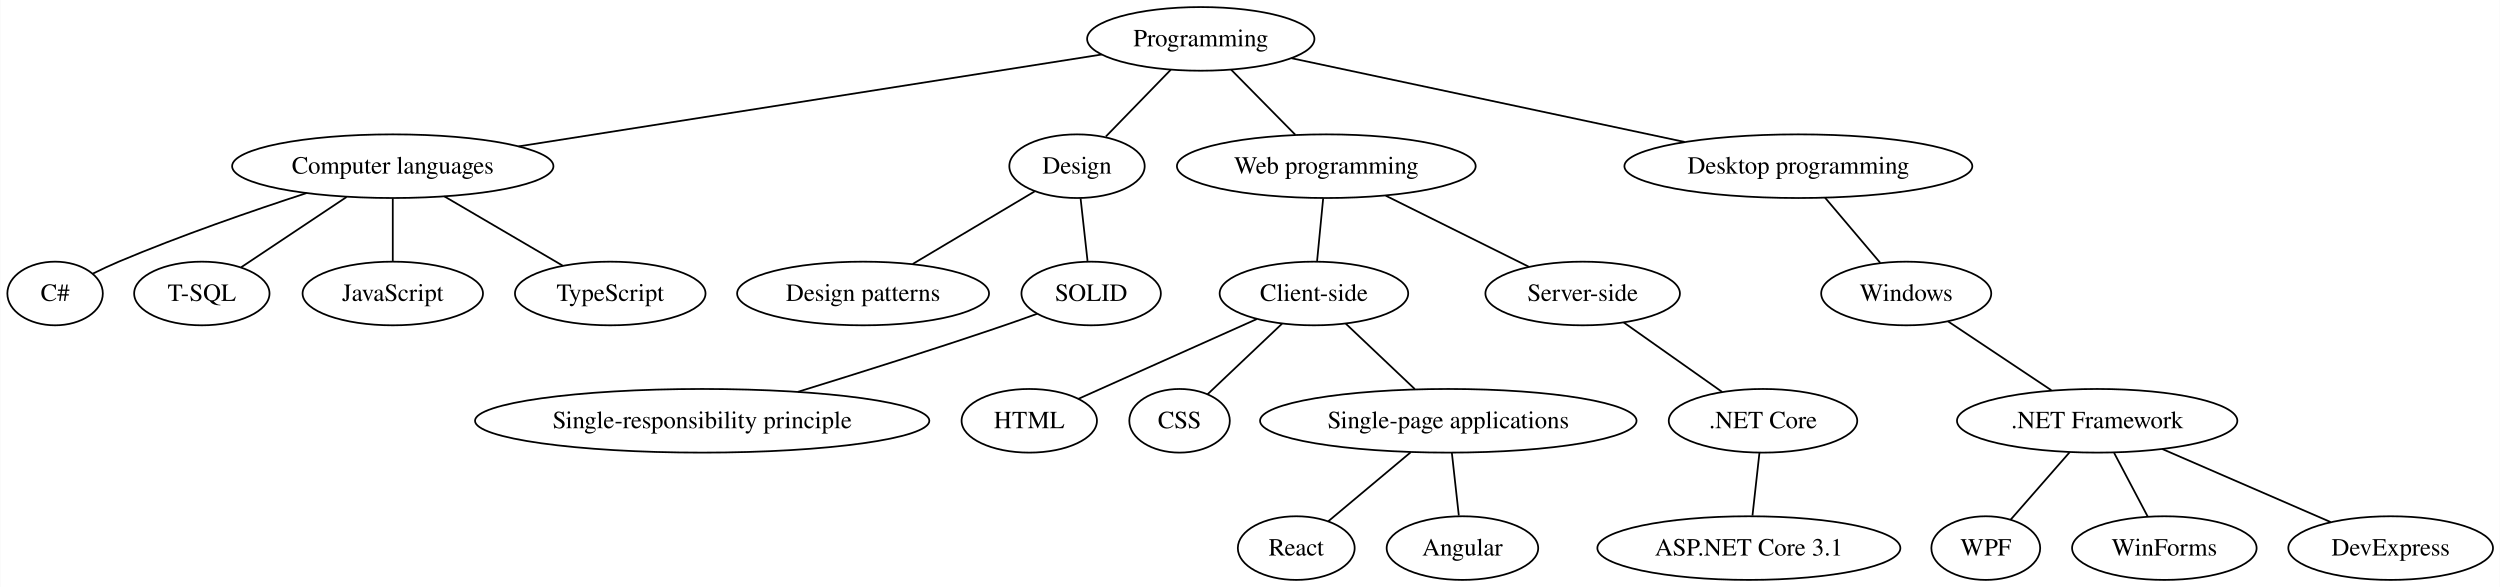
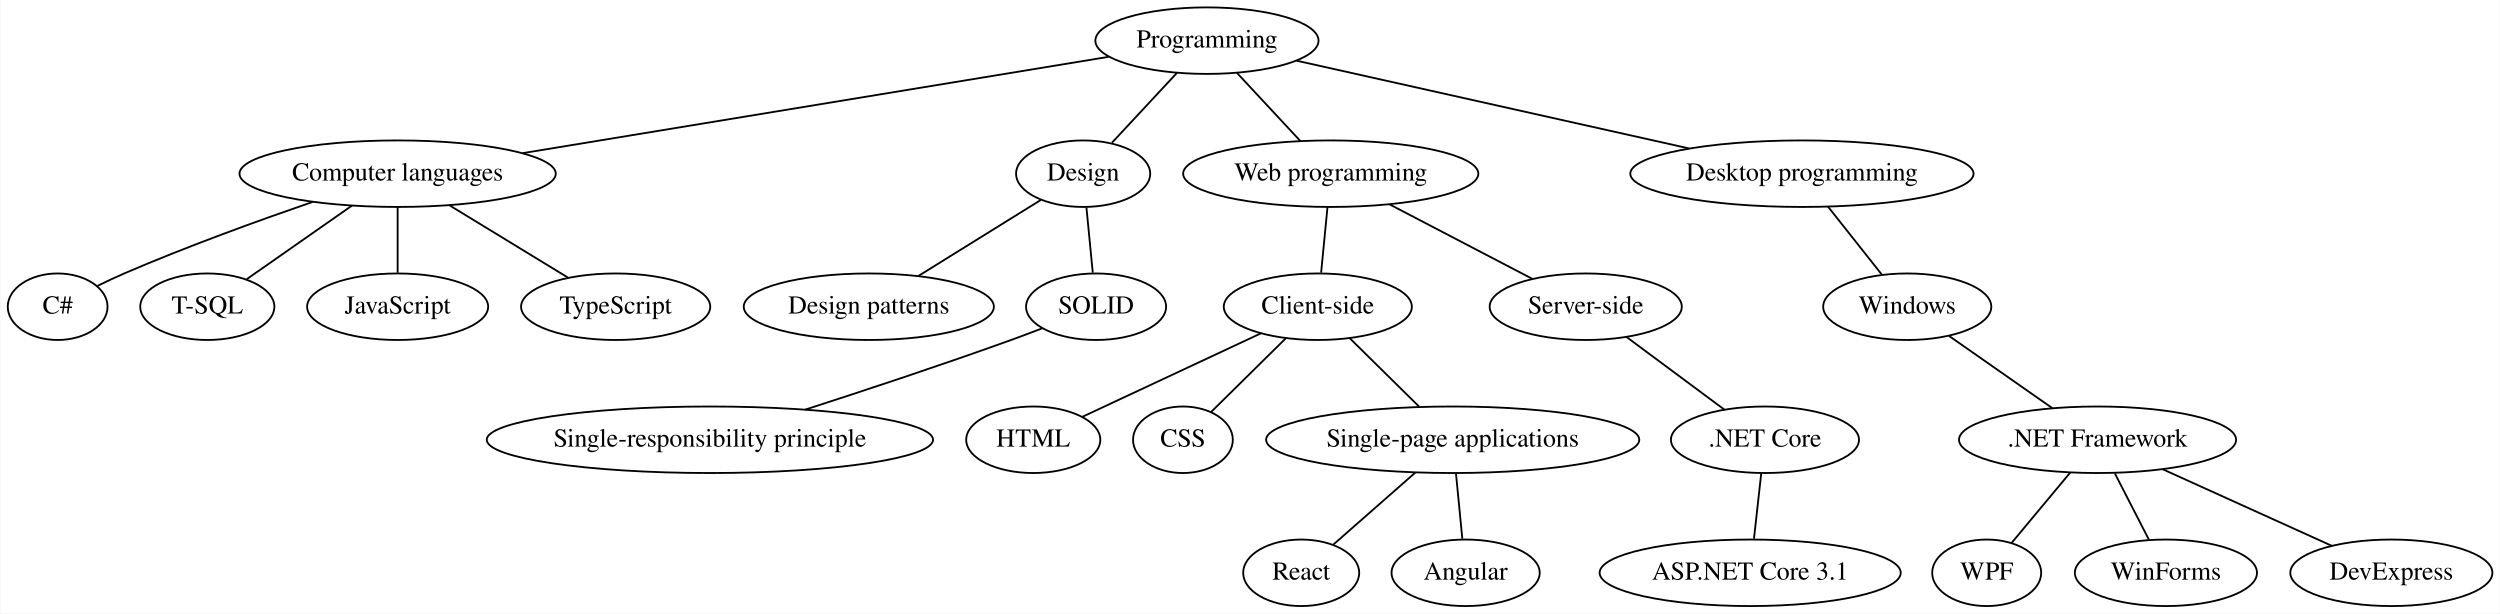
- <svg xmlns="http://www.w3.org/2000/svg" width="1414pt" height="332pt" viewBox="0.00 0.00 1413.69 332.00">
+ <svg xmlns="http://www.w3.org/2000/svg" width="1353pt" height="332pt" viewBox="0.00 0.00 1352.60 332.00">
  <g id="graph0" class="graph" transform="scale(1 1) rotate(0) translate(4 328)">
-     <polygon fill="#ffffff" stroke="transparent" points="-4,4 -4,-328 1409.692,-328 1409.692,4 -4,4" />
+     <polygon fill="#ffffff" stroke="transparent" points="-4,4 -4,-328 1348.595,-328 1348.595,4 -4,4" />
    <g id="node1" class="node">
-       <ellipse fill="none" stroke="#000000" cx="675" cy="-306" rx="64.286" ry="18" />
-       <text text-anchor="middle" x="675" y="-301.8" font-family="Times,serif" font-size="14.00" fill="#000000">Programming</text>
+       <ellipse fill="none" stroke="#000000" cx="649" cy="-306" rx="60.389" ry="18" />
+       <text text-anchor="middle" x="649" y="-302.3" font-family="Times,serif" font-size="14.00" fill="#000000">Programming</text>
    </g>
    <g id="node2" class="node">
-       <ellipse fill="none" stroke="#000000" cx="218" cy="-234" rx="90.874" ry="18" />
-       <text text-anchor="middle" x="218" y="-229.8" font-family="Times,serif" font-size="14.00" fill="#000000">Computer languages</text>
+       <ellipse fill="none" stroke="#000000" cx="211" cy="-234" rx="85.585" ry="18" />
+       <text text-anchor="middle" x="211" y="-230.3" font-family="Times,serif" font-size="14.00" fill="#000000">Computer languages</text>
    </g>
    <g id="edge1" class="edge">
-       <path fill="none" stroke="#000000" d="M618.963,-297.171C535.9,-284.085 380.145,-259.546 289.14,-245.208" />
+       <path fill="none" stroke="#000000" d="M595.731,-297.243C516.05,-284.145 365.881,-259.46 278.585,-245.11" />
    </g>
    <g id="node3" class="node">
-       <ellipse fill="none" stroke="#000000" cx="605" cy="-234" rx="38.282" ry="18" />
-       <text text-anchor="middle" x="605" y="-229.8" font-family="Times,serif" font-size="14.00" fill="#000000">Design</text>
+       <ellipse fill="none" stroke="#000000" cx="582" cy="-234" rx="36.294" ry="18" />
+       <text text-anchor="middle" x="582" y="-230.3" font-family="Times,serif" font-size="14.00" fill="#000000">Design</text>
    </g>
    <g id="edge2" class="edge">
-       <path fill="none" stroke="#000000" d="M658.055,-288.571C646.887,-277.084 632.343,-262.124 621.307,-250.773" />
+       <path fill="none" stroke="#000000" d="M632.781,-288.571C622.092,-277.084 608.171,-262.124 597.608,-250.773" />
    </g>
    <g id="node4" class="node">
-       <ellipse fill="none" stroke="#000000" cx="746" cy="-234" rx="84.496" ry="18" />
-       <text text-anchor="middle" x="746" y="-229.8" font-family="Times,serif" font-size="14.00" fill="#000000">Web programming</text>
+       <ellipse fill="none" stroke="#000000" cx="716" cy="-234" rx="79.886" ry="18" />
+       <text text-anchor="middle" x="716" y="-230.3" font-family="Times,serif" font-size="14.00" fill="#000000">Web programming</text>
    </g>
    <g id="edge3" class="edge">
-       <path fill="none" stroke="#000000" d="M692.187,-288.571C703.186,-277.417 717.414,-262.988 728.478,-251.769" />
+       <path fill="none" stroke="#000000" d="M665.219,-288.571C675.598,-277.417 689.025,-262.988 699.465,-251.769" />
    </g>
    <g id="node5" class="node">
-       <ellipse fill="none" stroke="#000000" cx="1013" cy="-234" rx="98.401" ry="18" />
-       <text text-anchor="middle" x="1013" y="-229.8" font-family="Times,serif" font-size="14.00" fill="#000000">Desktop programming</text>
+       <ellipse fill="none" stroke="#000000" cx="971" cy="-234" rx="92.883" ry="18" />
+       <text text-anchor="middle" x="971" y="-230.3" font-family="Times,serif" font-size="14.00" fill="#000000">Desktop programming</text>
    </g>
    <g id="edge4" class="edge">
-       <path fill="none" stroke="#000000" d="M726.335,-295.065C785.893,-282.378 884.157,-261.446 948.737,-247.689" />
+       <path fill="none" stroke="#000000" d="M697.555,-295.143C754.303,-282.454 848.278,-261.441 909.925,-247.657" />
    </g>
    <g id="node6" class="node">
      <ellipse fill="none" stroke="#000000" cx="27" cy="-162" rx="27" ry="18" />
-       <text text-anchor="middle" x="27" y="-157.8" font-family="Times,serif" font-size="14.00" fill="#000000">C#</text>
+       <text text-anchor="middle" x="27" y="-158.3" font-family="Times,serif" font-size="14.00" fill="#000000">C#</text>
    </g>
    <g id="edge5" class="edge">
-       <path fill="none" stroke="#000000" d="M169.22,-218.789C138.389,-208.739 97.916,-194.739 63,-180 58.236,-177.989 53.218,-175.637 48.492,-173.308" />
+       <path fill="none" stroke="#000000" d="M165.133,-218.776C135.633,-208.616 96.66,-194.5 63,-180 58.251,-177.954 53.239,-175.587 48.514,-173.256" />
    </g>
    <g id="node7" class="node">
-       <ellipse fill="none" stroke="#000000" cx="110" cy="-162" rx="38.28" ry="18" />
-       <text text-anchor="middle" x="110" y="-157.8" font-family="Times,serif" font-size="14.00" fill="#000000">T-SQL</text>
+       <ellipse fill="none" stroke="#000000" cx="108" cy="-162" rx="36.294" ry="18" />
+       <text text-anchor="middle" x="108" y="-158.3" font-family="Times,serif" font-size="14.00" fill="#000000">T-SQL</text>
    </g>
    <g id="edge6" class="edge">
-       <path fill="none" stroke="#000000" d="M191.856,-216.571C173.627,-204.418 149.566,-188.378 132.255,-176.837" />
+       <path fill="none" stroke="#000000" d="M186.329,-216.754C168.951,-204.606 145.917,-188.505 129.332,-176.912" />
    </g>
    <g id="node8" class="node">
-       <ellipse fill="none" stroke="#000000" cx="218" cy="-162" rx="51.02" ry="18" />
-       <text text-anchor="middle" x="218" y="-157.8" font-family="Times,serif" font-size="14.00" fill="#000000">JavaScript</text>
+       <ellipse fill="none" stroke="#000000" cx="211" cy="-162" rx="48.993" ry="18" />
+       <text text-anchor="middle" x="211" y="-158.3" font-family="Times,serif" font-size="14.00" fill="#000000">JavaScript</text>
    </g>
    <g id="edge7" class="edge">
-       <path fill="none" stroke="#000000" d="M218,-215.831C218,-205 218,-191.288 218,-180.413" />
+       <path fill="none" stroke="#000000" d="M211,-215.831C211,-205 211,-191.288 211,-180.413" />
    </g>
    <g id="node9" class="node">
-       <ellipse fill="none" stroke="#000000" cx="341" cy="-162" rx="53.891" ry="18" />
-       <text text-anchor="middle" x="341" y="-157.8" font-family="Times,serif" font-size="14.00" fill="#000000">TypeScript</text>
+       <ellipse fill="none" stroke="#000000" cx="329" cy="-162" rx="51.191" ry="18" />
+       <text text-anchor="middle" x="329" y="-158.3" font-family="Times,serif" font-size="14.00" fill="#000000">TypeScript</text>
    </g>
    <g id="edge8" class="edge">
-       <path fill="none" stroke="#000000" d="M247.149,-216.937C267.467,-205.044 294.37,-189.296 314.161,-177.71" />
+       <path fill="none" stroke="#000000" d="M238.964,-216.937C258.456,-205.044 284.265,-189.296 303.252,-177.71" />
    </g>
    <g id="node10" class="node">
-       <ellipse fill="none" stroke="#000000" cx="484" cy="-162" rx="71.246" ry="18" />
-       <text text-anchor="middle" x="484" y="-157.8" font-family="Times,serif" font-size="14.00" fill="#000000">Design patterns</text>
+       <ellipse fill="none" stroke="#000000" cx="466" cy="-162" rx="67.688" ry="18" />
+       <text text-anchor="middle" x="466" y="-158.3" font-family="Times,serif" font-size="14.00" fill="#000000">Design patterns</text>
    </g>
    <g id="edge9" class="edge">
-       <path fill="none" stroke="#000000" d="M581.094,-219.775C561.259,-207.972 533.017,-191.167 512.102,-178.722" />
+       <path fill="none" stroke="#000000" d="M559.082,-219.775C540.066,-207.972 512.991,-191.167 492.941,-178.722" />
    </g>
    <g id="node11" class="node">
-       <ellipse fill="none" stroke="#000000" cx="613" cy="-162" rx="39.423" ry="18" />
-       <text text-anchor="middle" x="613" y="-157.8" font-family="Times,serif" font-size="14.00" fill="#000000">SOLID</text>
+       <ellipse fill="none" stroke="#000000" cx="589" cy="-162" rx="37.894" ry="18" />
+       <text text-anchor="middle" x="589" y="-158.3" font-family="Times,serif" font-size="14.00" fill="#000000">SOLID</text>
    </g>
    <g id="edge10" class="edge">
-       <path fill="none" stroke="#000000" d="M607.019,-215.831C608.222,-205 609.746,-191.288 610.954,-180.413" />
+       <path fill="none" stroke="#000000" d="M583.766,-215.831C584.819,-205 586.153,-191.288 587.21,-180.413" />
    </g>
    <g id="node13" class="node">
-       <ellipse fill="none" stroke="#000000" cx="739" cy="-162" rx="53.324" ry="18" />
-       <text text-anchor="middle" x="739" y="-157.8" font-family="Times,serif" font-size="14.00" fill="#000000">Client-side</text>
+       <ellipse fill="none" stroke="#000000" cx="709" cy="-162" rx="50.892" ry="18" />
+       <text text-anchor="middle" x="709" y="-158.3" font-family="Times,serif" font-size="14.00" fill="#000000">Client-side</text>
    </g>
    <g id="edge12" class="edge">
-       <path fill="none" stroke="#000000" d="M744.234,-215.831C743.181,-205 741.847,-191.288 740.79,-180.413" />
+       <path fill="none" stroke="#000000" d="M714.234,-215.831C713.181,-205 711.847,-191.288 710.79,-180.413" />
    </g>
    <g id="node14" class="node">
-       <ellipse fill="none" stroke="#000000" cx="891" cy="-162" rx="55.011" ry="18" />
-       <text text-anchor="middle" x="891" y="-157.8" font-family="Times,serif" font-size="14.00" fill="#000000">Server-side</text>
+       <ellipse fill="none" stroke="#000000" cx="854" cy="-162" rx="51.991" ry="18" />
+       <text text-anchor="middle" x="854" y="-158.3" font-family="Times,serif" font-size="14.00" fill="#000000">Server-side</text>
    </g>
    <g id="edge13" class="edge">
-       <path fill="none" stroke="#000000" d="M779.63,-217.301C804.059,-205.171 836.848,-188.889 860.515,-177.137" />
+       <path fill="none" stroke="#000000" d="M748.007,-217.301C771.256,-205.171 802.462,-188.889 824.987,-177.137" />
    </g>
    <g id="node15" class="node">
-       <ellipse fill="none" stroke="#000000" cx="1074" cy="-162" rx="48.096" ry="18" />
-       <text text-anchor="middle" x="1074" y="-157.8" font-family="Times,serif" font-size="14.00" fill="#000000">Windows</text>
+       <ellipse fill="none" stroke="#000000" cx="1028" cy="-162" rx="45.492" ry="18" />
+       <text text-anchor="middle" x="1028" y="-158.3" font-family="Times,serif" font-size="14.00" fill="#000000">Windows</text>
    </g>
    <g id="edge14" class="edge">
-       <path fill="none" stroke="#000000" d="M1028.079,-216.202C1037.604,-204.959 1049.854,-190.5 1059.305,-179.345" />
+       <path fill="none" stroke="#000000" d="M985.09,-216.202C993.991,-204.959 1005.437,-190.5 1014.269,-179.345" />
    </g>
    <g id="node12" class="node">
-       <ellipse fill="none" stroke="#000000" cx="393" cy="-90" rx="128.486" ry="18" />
-       <text text-anchor="middle" x="393" y="-85.8" font-family="Times,serif" font-size="14.00" fill="#000000">Single-responsibility principle</text>
+       <ellipse fill="none" stroke="#000000" cx="380" cy="-90" rx="120.779" ry="18" />
+       <text text-anchor="middle" x="380" y="-86.3" font-family="Times,serif" font-size="14.00" fill="#000000">Single-responsibility principle</text>
    </g>
    <g id="edge11" class="edge">
-       <path fill="none" stroke="#000000" d="M582.495,-150.547C576.388,-148.324 570.004,-146.049 564,-144 525.109,-130.724 480.86,-116.782 447.12,-106.39" />
+       <path fill="none" stroke="#000000" d="M559.887,-150.339C554.302,-148.178 548.485,-145.98 543,-144 505.987,-130.638 463.807,-116.699 431.629,-106.33" />
    </g>
    <g id="node22" class="node">
-       <ellipse fill="none" stroke="#000000" cx="578" cy="-90" rx="38.282" ry="18" />
-       <text text-anchor="middle" x="578" y="-85.8" font-family="Times,serif" font-size="14.00" fill="#000000">HTML</text>
+       <ellipse fill="none" stroke="#000000" cx="555" cy="-90" rx="36.294" ry="18" />
+       <text text-anchor="middle" x="555" y="-86.3" font-family="Times,serif" font-size="14.00" fill="#000000">HTML</text>
    </g>
    <g id="edge21" class="edge">
-       <path fill="none" stroke="#000000" d="M706.806,-147.603C677.258,-134.389 633.93,-115.012 605.842,-102.451" />
+       <path fill="none" stroke="#000000" d="M678.206,-147.603C649.942,-134.389 608.498,-115.012 581.631,-102.451" />
    </g>
    <g id="node23" class="node">
-       <ellipse fill="none" stroke="#000000" cx="663" cy="-90" rx="28.428" ry="18" />
-       <text text-anchor="middle" x="663" y="-85.8" font-family="Times,serif" font-size="14.00" fill="#000000">CSS</text>
+       <ellipse fill="none" stroke="#000000" cx="636" cy="-90" rx="27" ry="18" />
+       <text text-anchor="middle" x="636" y="-86.3" font-family="Times,serif" font-size="14.00" fill="#000000">CSS</text>
    </g>
    <g id="edge22" class="edge">
-       <path fill="none" stroke="#000000" d="M720.989,-144.937C708.172,-132.794 691.113,-116.633 678.819,-104.987" />
+       <path fill="none" stroke="#000000" d="M691.7,-144.937C679.389,-132.794 663.003,-116.633 651.195,-104.987" />
    </g>
    <g id="node24" class="node">
-       <ellipse fill="none" stroke="#000000" cx="815" cy="-90" rx="106.48" ry="18" />
-       <text text-anchor="middle" x="815" y="-85.8" font-family="Times,serif" font-size="14.00" fill="#000000">Single-page applications</text>
+       <ellipse fill="none" stroke="#000000" cx="782" cy="-90" rx="100.983" ry="18" />
+       <text text-anchor="middle" x="782" y="-86.3" font-family="Times,serif" font-size="14.00" fill="#000000">Single-page applications</text>
    </g>
    <g id="edge23" class="edge">
-       <path fill="none" stroke="#000000" d="M757.011,-144.937C768.775,-133.792 784.112,-119.263 796.058,-107.945" />
+       <path fill="none" stroke="#000000" d="M726.3,-144.937C737.6,-133.792 752.331,-119.263 763.806,-107.945" />
    </g>
    <g id="node20" class="node">
-       <ellipse fill="none" stroke="#000000" cx="993" cy="-90" rx="53.311" ry="18" />
-       <text text-anchor="middle" x="993" y="-85.8" font-family="Times,serif" font-size="14.00" fill="#000000">.NET Core</text>
+       <ellipse fill="none" stroke="#000000" cx="951" cy="-90" rx="50.892" ry="18" />
+       <text text-anchor="middle" x="951" y="-86.3" font-family="Times,serif" font-size="14.00" fill="#000000">.NET Core</text>
    </g>
    <g id="edge19" class="edge">
-       <path fill="none" stroke="#000000" d="M914.145,-145.662C930.838,-133.879 953.274,-118.042 969.946,-106.273" />
+       <path fill="none" stroke="#000000" d="M876.011,-145.662C891.885,-133.879 913.222,-118.042 929.076,-106.273" />
    </g>
    <g id="node16" class="node">
-       <ellipse fill="none" stroke="#000000" cx="1182" cy="-90" rx="79.294" ry="18" />
-       <text text-anchor="middle" x="1182" y="-85.8" font-family="Times,serif" font-size="14.00" fill="#000000">.NET Framework</text>
+       <ellipse fill="none" stroke="#000000" cx="1131" cy="-90" rx="74.987" ry="18" />
+       <text text-anchor="middle" x="1131" y="-86.3" font-family="Times,serif" font-size="14.00" fill="#000000">.NET Framework</text>
    </g>
    <g id="edge15" class="edge">
-       <path fill="none" stroke="#000000" d="M1097.701,-146.199C1114.963,-134.691 1138.332,-119.112 1156.087,-107.275" />
+       <path fill="none" stroke="#000000" d="M1050.604,-146.199C1067.185,-134.609 1089.675,-118.888 1106.652,-107.02" />
    </g>
    <g id="node17" class="node">
-       <ellipse fill="none" stroke="#000000" cx="1119" cy="-18" rx="30.777" ry="18" />
-       <text text-anchor="middle" x="1119" y="-13.8" font-family="Times,serif" font-size="14.00" fill="#000000">WPF</text>
+       <ellipse fill="none" stroke="#000000" cx="1071" cy="-18" rx="29.497" ry="18" />
+       <text text-anchor="middle" x="1071" y="-14.3" font-family="Times,serif" font-size="14.00" fill="#000000">WPF</text>
    </g>
    <g id="edge16" class="edge">
-       <path fill="none" stroke="#000000" d="M1166.427,-72.202C1156.224,-60.542 1142.997,-45.425 1133.104,-34.119" />
+       <path fill="none" stroke="#000000" d="M1116.168,-72.202C1106.452,-60.542 1093.854,-45.425 1084.432,-34.119" />
    </g>
    <g id="node18" class="node">
-       <ellipse fill="none" stroke="#000000" cx="1220" cy="-18" rx="52.187" ry="18" />
-       <text text-anchor="middle" x="1220" y="-13.8" font-family="Times,serif" font-size="14.00" fill="#000000">WinForms</text>
+       <ellipse fill="none" stroke="#000000" cx="1168" cy="-18" rx="49.291" ry="18" />
+       <text text-anchor="middle" x="1168" y="-14.3" font-family="Times,serif" font-size="14.00" fill="#000000">WinForms</text>
    </g>
    <g id="edge17" class="edge">
-       <path fill="none" stroke="#000000" d="M1191.589,-71.831C1197.393,-60.833 1204.766,-46.865 1210.546,-35.913" />
+       <path fill="none" stroke="#000000" d="M1140.337,-71.831C1145.988,-60.833 1153.167,-46.865 1158.794,-35.913" />
    </g>
    <g id="node19" class="node">
-       <ellipse fill="none" stroke="#000000" cx="1348" cy="-18" rx="57.885" ry="18" />
-       <text text-anchor="middle" x="1348" y="-13.8" font-family="Times,serif" font-size="14.00" fill="#000000">DevExpress</text>
+       <ellipse fill="none" stroke="#000000" cx="1290" cy="-18" rx="54.691" ry="18" />
+       <text text-anchor="middle" x="1290" y="-14.3" font-family="Times,serif" font-size="14.00" fill="#000000">DevExpress</text>
    </g>
    <g id="edge18" class="edge">
-       <path fill="none" stroke="#000000" d="M1218.841,-74.021C1247.305,-61.675 1286.389,-44.723 1314.088,-32.709" />
+       <path fill="none" stroke="#000000" d="M1166.287,-74.021C1193.643,-61.633 1231.238,-44.609 1257.785,-32.588" />
    </g>
    <g id="node21" class="node">
-       <ellipse fill="none" stroke="#000000" cx="985" cy="-18" rx="85.698" ry="18" />
-       <text text-anchor="middle" x="985" y="-13.8" font-family="Times,serif" font-size="14.00" fill="#000000">ASP.NET Core 3.1</text>
+       <ellipse fill="none" stroke="#000000" cx="943" cy="-18" rx="81.486" ry="18" />
+       <text text-anchor="middle" x="943" y="-14.3" font-family="Times,serif" font-size="14.00" fill="#000000">ASP.NET Core 3.1</text>
    </g>
    <g id="edge20" class="edge">
-       <path fill="none" stroke="#000000" d="M990.981,-71.831C989.778,-61 988.254,-47.288 987.046,-36.413" />
+       <path fill="none" stroke="#000000" d="M948.981,-71.831C947.778,-61 946.254,-47.288 945.046,-36.413" />
    </g>
    <g id="node25" class="node">
-       <ellipse fill="none" stroke="#000000" cx="729" cy="-18" rx="33.041" ry="18" />
-       <text text-anchor="middle" x="729" y="-13.8" font-family="Times,serif" font-size="14.00" fill="#000000">React</text>
+       <ellipse fill="none" stroke="#000000" cx="700" cy="-18" rx="31.396" ry="18" />
+       <text text-anchor="middle" x="700" y="-14.3" font-family="Times,serif" font-size="14.00" fill="#000000">React</text>
    </g>
    <g id="edge24" class="edge">
-       <path fill="none" stroke="#000000" d="M793.742,-72.202C779.416,-60.209 760.722,-44.558 747.107,-33.159" />
+       <path fill="none" stroke="#000000" d="M761.73,-72.202C748.071,-60.209 730.247,-44.558 717.265,-33.159" />
    </g>
    <g id="node26" class="node">
-       <ellipse fill="none" stroke="#000000" cx="823" cy="-18" rx="42.858" ry="18" />
-       <text text-anchor="middle" x="823" y="-13.8" font-family="Times,serif" font-size="14.00" fill="#000000">Angular</text>
+       <ellipse fill="none" stroke="#000000" cx="789" cy="-18" rx="40.094" ry="18" />
+       <text text-anchor="middle" x="789" y="-14.3" font-family="Times,serif" font-size="14.00" fill="#000000">Angular</text>
    </g>
    <g id="edge25" class="edge">
-       <path fill="none" stroke="#000000" d="M817.019,-71.831C818.222,-61 819.746,-47.288 820.954,-36.413" />
+       <path fill="none" stroke="#000000" d="M783.766,-71.831C784.819,-61 786.153,-47.288 787.21,-36.413" />
    </g>
  </g>
</svg>
